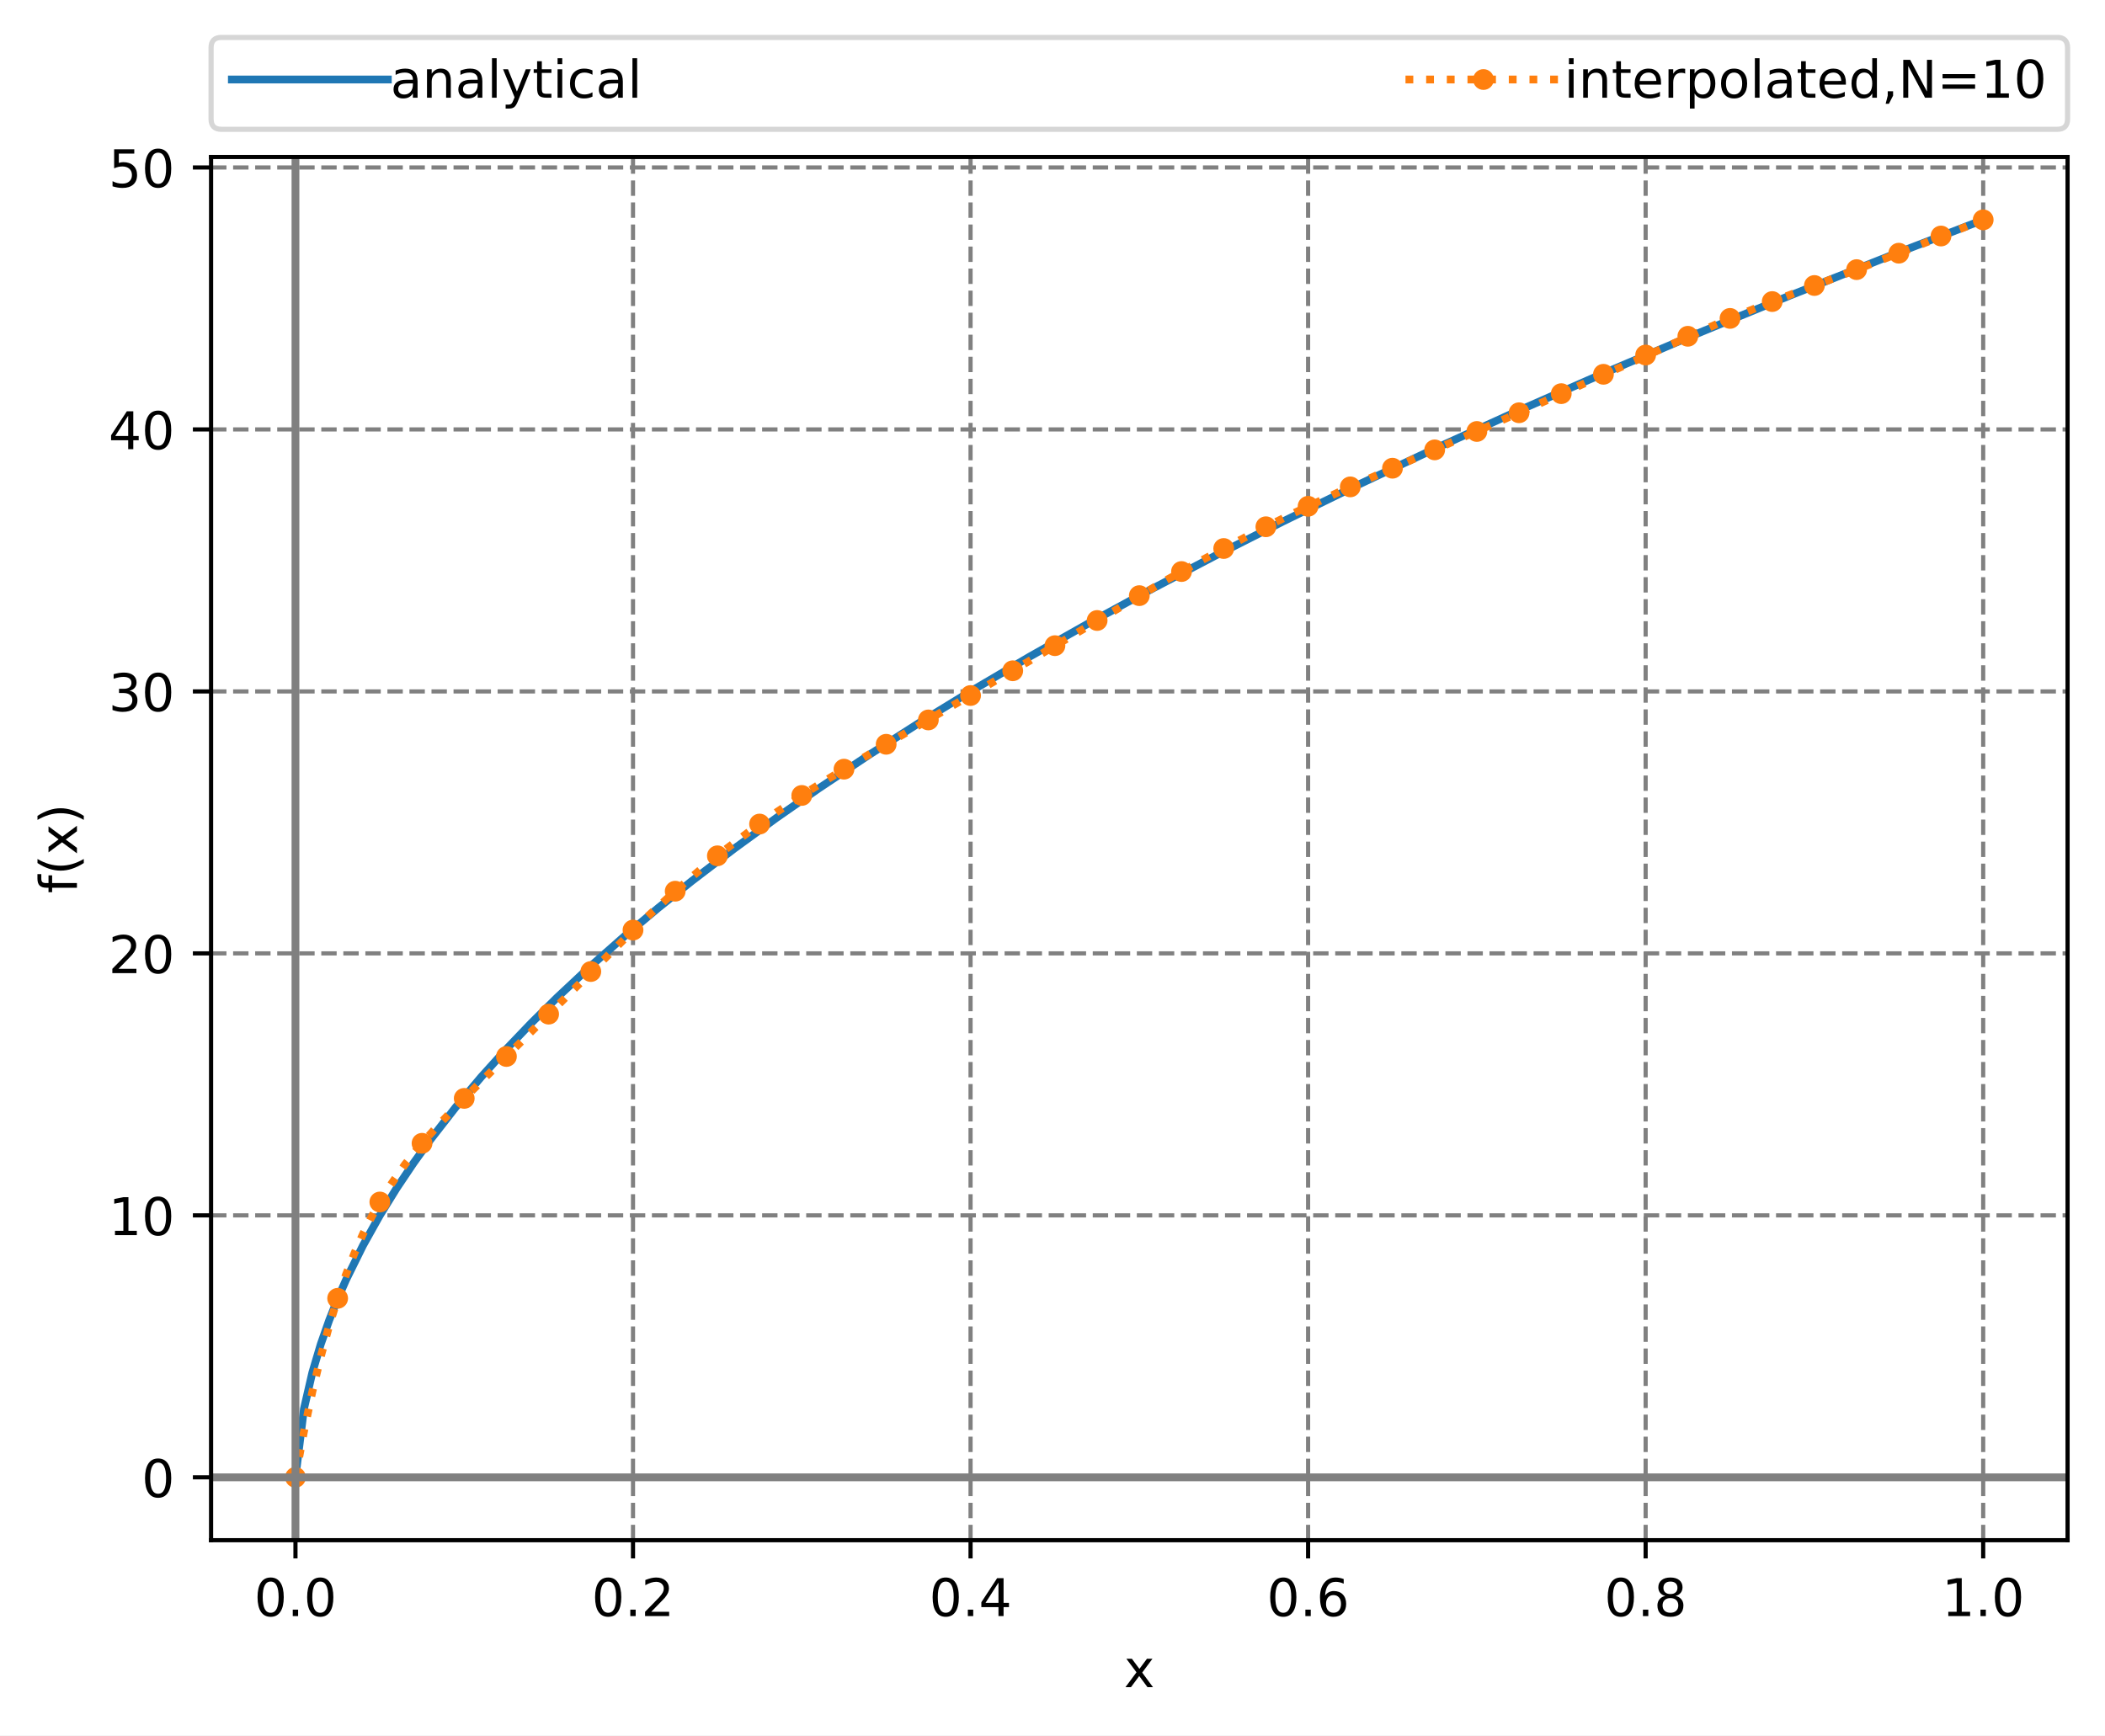
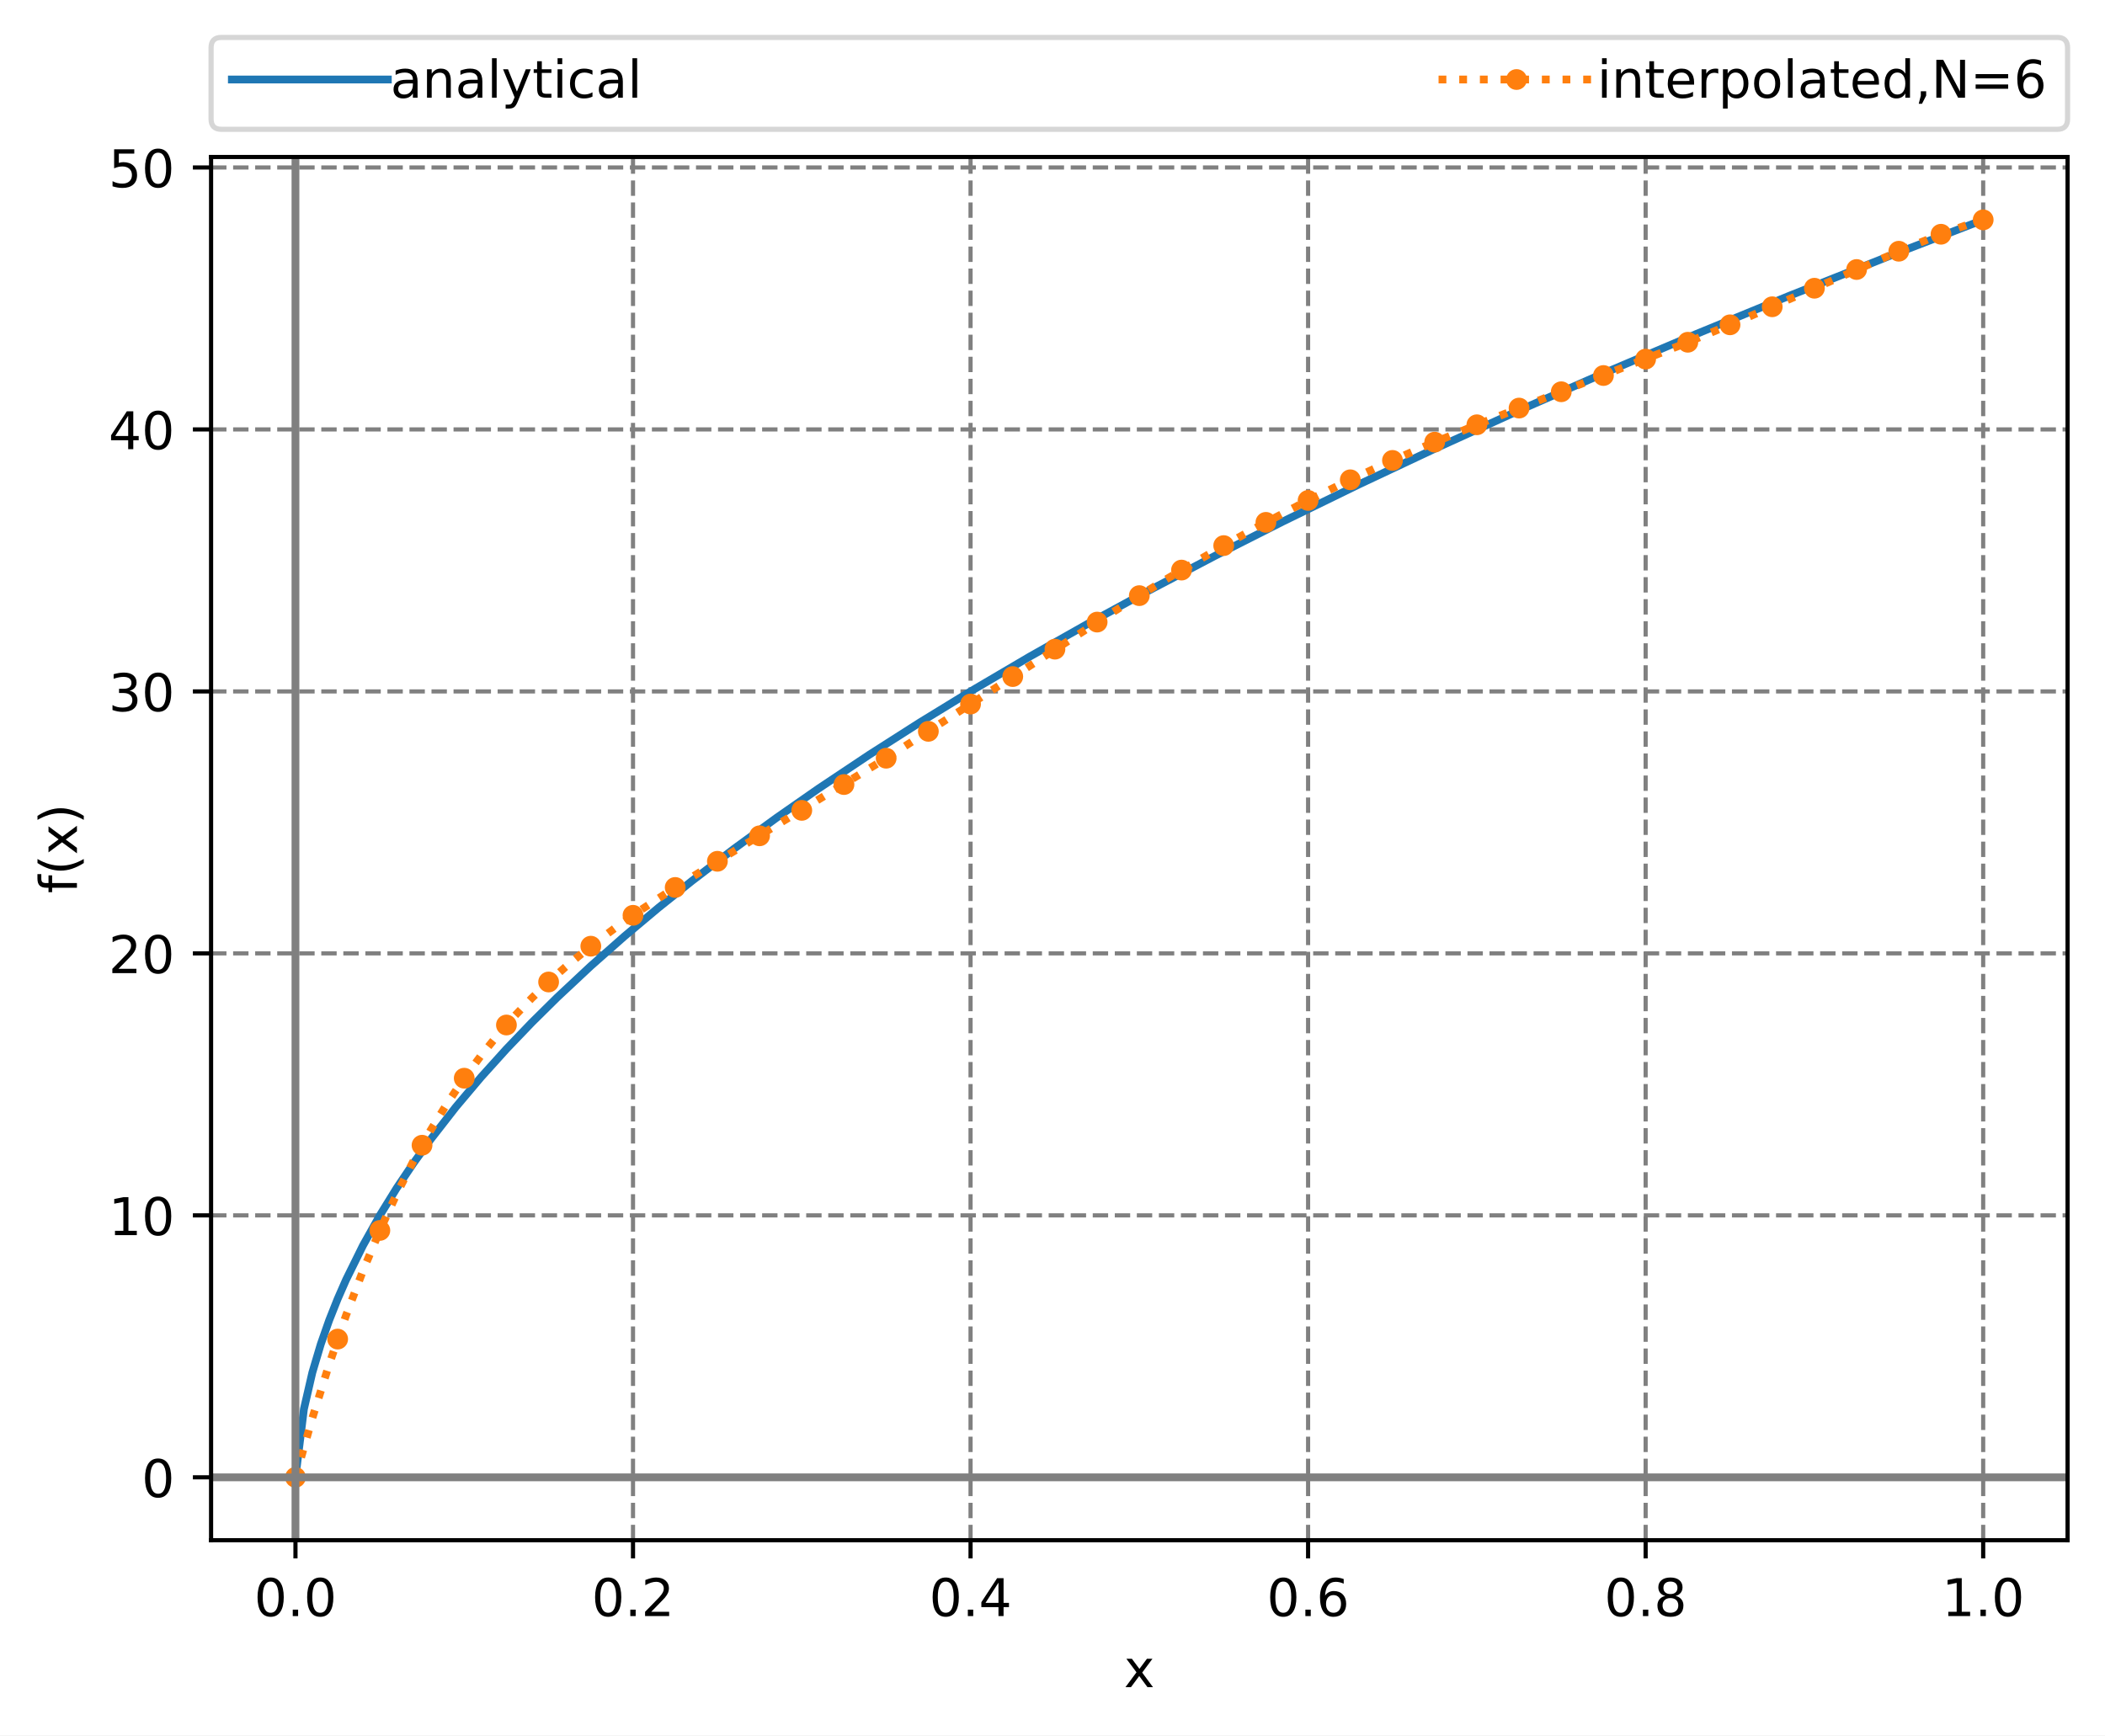
<svg xmlns="http://www.w3.org/2000/svg" xmlns:xlink="http://www.w3.org/1999/xlink" width="404.923pt" height="333.869pt" viewBox="0 0 404.923 333.869" version="1.1">
  <defs>
    <style type="text/css">*{stroke-linejoin: round; stroke-linecap: butt}</style>
  </defs>
  <g id="figure_1">
    <g id="patch_1">
      <path d="M 0 333.869  L 404.923 333.869  L 404.923 0  L 0 0  z " style="fill: #ffffff" />
    </g>
    <g id="axes_1">
      <g id="patch_2">
        <path d="M 40.603 296.312  L 397.723 296.312  L 397.723 30.2  L 40.603 30.2  z " style="fill: #ffffff" />
      </g>
      <g id="matplotlib.axis_1">
        <g id="xtick_1">
          <g id="line2d_1">
-             <path d="M 56.836 296.312  L 56.836 30.2  " clip-path="url(#pd3de1e6443)" style="fill: none; stroke-dasharray: 2.96,1.28; stroke-dashoffset: 0; stroke: #808080; stroke-width: 0.8" />
+             <path d="M 56.836 296.312  L 56.836 30.2  " clip-path="url(#pa95b1753bb)" style="fill: none; stroke-dasharray: 2.96,1.28; stroke-dashoffset: 0; stroke: #808080; stroke-width: 0.8" />
          </g>
          <g id="line2d_2">
            <defs>
-               <path id="m90a4771d97" d="M 0 0  L 0 3.5  " style="stroke: #000000; stroke-width: 0.8" />
-             </defs>
-             <g>
-               <use xlink:href="#m90a4771d97" x="56.836" y="296.312" style="stroke: #000000; stroke-width: 0.8" />
+               <path id="maae365d7da" d="M 0 0  L 0 3.5  " style="stroke: #000000; stroke-width: 0.8" />
+             </defs>
+             <g>
+               <use xlink:href="#maae365d7da" x="56.836" y="296.312" style="stroke: #000000; stroke-width: 0.8" />
            </g>
          </g>
          <g id="text_1">
            <g transform="translate(48.88429 310.9108) scale(0.1 -0.1)">
              <defs>
                <path id="DejaVuSans-30" d="M 2034 4250  Q 1547 4250 1301 3770  Q 1056 3291 1056 2328  Q 1056 1369 1301 889  Q 1547 409 2034 409  Q 2525 409 2770 889  Q 3016 1369 3016 2328  Q 3016 3291 2770 3770  Q 2525 4250 2034 4250  z M 2034 4750  Q 2819 4750 3233 4129  Q 3647 3509 3647 2328  Q 3647 1150 3233 529  Q 2819 -91 2034 -91  Q 1250 -91 836 529  Q 422 1150 422 2328  Q 422 3509 836 4129  Q 1250 4750 2034 4750  z " transform="scale(0.015625)" />
                <path id="DejaVuSans-2e" d="M 684 794  L 1344 794  L 1344 0  L 684 0  L 684 794  z " transform="scale(0.015625)" />
              </defs>
              <use xlink:href="#DejaVuSans-30" />
              <use xlink:href="#DejaVuSans-2e" x="63.623" />
              <use xlink:href="#DejaVuSans-30" x="95.41" />
            </g>
          </g>
        </g>
        <g id="xtick_2">
          <g id="line2d_3">
-             <path d="M 121.767 296.312  L 121.767 30.2  " clip-path="url(#pd3de1e6443)" style="fill: none; stroke-dasharray: 2.96,1.28; stroke-dashoffset: 0; stroke: #808080; stroke-width: 0.8" />
+             <path d="M 121.767 296.312  L 121.767 30.2  " clip-path="url(#pa95b1753bb)" style="fill: none; stroke-dasharray: 2.96,1.28; stroke-dashoffset: 0; stroke: #808080; stroke-width: 0.8" />
          </g>
          <g id="line2d_4">
            <g>
-               <use xlink:href="#m90a4771d97" x="121.767" y="296.312" style="stroke: #000000; stroke-width: 0.8" />
+               <use xlink:href="#maae365d7da" x="121.767" y="296.312" style="stroke: #000000; stroke-width: 0.8" />
            </g>
          </g>
          <g id="text_2">
            <g transform="translate(113.8152 310.9108) scale(0.1 -0.1)">
              <defs>
                <path id="DejaVuSans-32" d="M 1228 531  L 3431 531  L 3431 0  L 469 0  L 469 531  Q 828 903 1448 1529  Q 2069 2156 2228 2338  Q 2531 2678 2651 2914  Q 2772 3150 2772 3378  Q 2772 3750 2511 3984  Q 2250 4219 1831 4219  Q 1534 4219 1204 4116  Q 875 4013 500 3803  L 500 4441  Q 881 4594 1212 4672  Q 1544 4750 1819 4750  Q 2544 4750 2975 4387  Q 3406 4025 3406 3419  Q 3406 3131 3298 2873  Q 3191 2616 2906 2266  Q 2828 2175 2409 1742  Q 1991 1309 1228 531  z " transform="scale(0.015625)" />
              </defs>
              <use xlink:href="#DejaVuSans-30" />
              <use xlink:href="#DejaVuSans-2e" x="63.623" />
              <use xlink:href="#DejaVuSans-32" x="95.41" />
            </g>
          </g>
        </g>
        <g id="xtick_3">
          <g id="line2d_5">
-             <path d="M 186.698 296.312  L 186.698 30.2  " clip-path="url(#pd3de1e6443)" style="fill: none; stroke-dasharray: 2.96,1.28; stroke-dashoffset: 0; stroke: #808080; stroke-width: 0.8" />
+             <path d="M 186.698 296.312  L 186.698 30.2  " clip-path="url(#pa95b1753bb)" style="fill: none; stroke-dasharray: 2.96,1.28; stroke-dashoffset: 0; stroke: #808080; stroke-width: 0.8" />
          </g>
          <g id="line2d_6">
            <g>
-               <use xlink:href="#m90a4771d97" x="186.698" y="296.312" style="stroke: #000000; stroke-width: 0.8" />
+               <use xlink:href="#maae365d7da" x="186.698" y="296.312" style="stroke: #000000; stroke-width: 0.8" />
            </g>
          </g>
          <g id="text_3">
            <g transform="translate(178.7461 310.9108) scale(0.1 -0.1)">
              <defs>
                <path id="DejaVuSans-34" d="M 2419 4116  L 825 1625  L 2419 1625  L 2419 4116  z M 2253 4666  L 3047 4666  L 3047 1625  L 3713 1625  L 3713 1100  L 3047 1100  L 3047 0  L 2419 0  L 2419 1100  L 313 1100  L 313 1709  L 2253 4666  z " transform="scale(0.015625)" />
              </defs>
              <use xlink:href="#DejaVuSans-30" />
              <use xlink:href="#DejaVuSans-2e" x="63.623" />
              <use xlink:href="#DejaVuSans-34" x="95.41" />
            </g>
          </g>
        </g>
        <g id="xtick_4">
          <g id="line2d_7">
-             <path d="M 251.629 296.312  L 251.629 30.2  " clip-path="url(#pd3de1e6443)" style="fill: none; stroke-dasharray: 2.96,1.28; stroke-dashoffset: 0; stroke: #808080; stroke-width: 0.8" />
+             <path d="M 251.629 296.312  L 251.629 30.2  " clip-path="url(#pa95b1753bb)" style="fill: none; stroke-dasharray: 2.96,1.28; stroke-dashoffset: 0; stroke: #808080; stroke-width: 0.8" />
          </g>
          <g id="line2d_8">
            <g>
-               <use xlink:href="#m90a4771d97" x="251.629" y="296.312" style="stroke: #000000; stroke-width: 0.8" />
+               <use xlink:href="#maae365d7da" x="251.629" y="296.312" style="stroke: #000000; stroke-width: 0.8" />
            </g>
          </g>
          <g id="text_4">
            <g transform="translate(243.677 310.9108) scale(0.1 -0.1)">
              <defs>
                <path id="DejaVuSans-36" d="M 2113 2584  Q 1688 2584 1439 2293  Q 1191 2003 1191 1497  Q 1191 994 1439 701  Q 1688 409 2113 409  Q 2538 409 2786 701  Q 3034 994 3034 1497  Q 3034 2003 2786 2293  Q 2538 2584 2113 2584  z M 3366 4563  L 3366 3988  Q 3128 4100 2886 4159  Q 2644 4219 2406 4219  Q 1781 4219 1451 3797  Q 1122 3375 1075 2522  Q 1259 2794 1537 2939  Q 1816 3084 2150 3084  Q 2853 3084 3261 2657  Q 3669 2231 3669 1497  Q 3669 778 3244 343  Q 2819 -91 2113 -91  Q 1303 -91 875 529  Q 447 1150 447 2328  Q 447 3434 972 4092  Q 1497 4750 2381 4750  Q 2619 4750 2861 4703  Q 3103 4656 3366 4563  z " transform="scale(0.015625)" />
              </defs>
              <use xlink:href="#DejaVuSans-30" />
              <use xlink:href="#DejaVuSans-2e" x="63.623" />
              <use xlink:href="#DejaVuSans-36" x="95.41" />
            </g>
          </g>
        </g>
        <g id="xtick_5">
          <g id="line2d_9">
-             <path d="M 316.559 296.312  L 316.559 30.2  " clip-path="url(#pd3de1e6443)" style="fill: none; stroke-dasharray: 2.96,1.28; stroke-dashoffset: 0; stroke: #808080; stroke-width: 0.8" />
+             <path d="M 316.559 296.312  L 316.559 30.2  " clip-path="url(#pa95b1753bb)" style="fill: none; stroke-dasharray: 2.96,1.28; stroke-dashoffset: 0; stroke: #808080; stroke-width: 0.8" />
          </g>
          <g id="line2d_10">
            <g>
-               <use xlink:href="#m90a4771d97" x="316.559" y="296.312" style="stroke: #000000; stroke-width: 0.8" />
+               <use xlink:href="#maae365d7da" x="316.559" y="296.312" style="stroke: #000000; stroke-width: 0.8" />
            </g>
          </g>
          <g id="text_5">
            <g transform="translate(308.6079 310.9108) scale(0.1 -0.1)">
              <defs>
                <path id="DejaVuSans-38" d="M 2034 2216  Q 1584 2216 1326 1975  Q 1069 1734 1069 1313  Q 1069 891 1326 650  Q 1584 409 2034 409  Q 2484 409 2743 651  Q 3003 894 3003 1313  Q 3003 1734 2745 1975  Q 2488 2216 2034 2216  z M 1403 2484  Q 997 2584 770 2862  Q 544 3141 544 3541  Q 544 4100 942 4425  Q 1341 4750 2034 4750  Q 2731 4750 3128 4425  Q 3525 4100 3525 3541  Q 3525 3141 3298 2862  Q 3072 2584 2669 2484  Q 3125 2378 3379 2068  Q 3634 1759 3634 1313  Q 3634 634 3220 271  Q 2806 -91 2034 -91  Q 1263 -91 848 271  Q 434 634 434 1313  Q 434 1759 690 2068  Q 947 2378 1403 2484  z M 1172 3481  Q 1172 3119 1398 2916  Q 1625 2713 2034 2713  Q 2441 2713 2670 2916  Q 2900 3119 2900 3481  Q 2900 3844 2670 4047  Q 2441 4250 2034 4250  Q 1625 4250 1398 4047  Q 1172 3844 1172 3481  z " transform="scale(0.015625)" />
              </defs>
              <use xlink:href="#DejaVuSans-30" />
              <use xlink:href="#DejaVuSans-2e" x="63.623" />
              <use xlink:href="#DejaVuSans-38" x="95.41" />
            </g>
          </g>
        </g>
        <g id="xtick_6">
          <g id="line2d_11">
-             <path d="M 381.49 296.312  L 381.49 30.2  " clip-path="url(#pd3de1e6443)" style="fill: none; stroke-dasharray: 2.96,1.28; stroke-dashoffset: 0; stroke: #808080; stroke-width: 0.8" />
+             <path d="M 381.49 296.312  L 381.49 30.2  " clip-path="url(#pa95b1753bb)" style="fill: none; stroke-dasharray: 2.96,1.28; stroke-dashoffset: 0; stroke: #808080; stroke-width: 0.8" />
          </g>
          <g id="line2d_12">
            <g>
-               <use xlink:href="#m90a4771d97" x="381.49" y="296.312" style="stroke: #000000; stroke-width: 0.8" />
+               <use xlink:href="#maae365d7da" x="381.49" y="296.312" style="stroke: #000000; stroke-width: 0.8" />
            </g>
          </g>
          <g id="text_6">
            <g transform="translate(373.5388 310.9108) scale(0.1 -0.1)">
              <defs>
                <path id="DejaVuSans-31" d="M 794 531  L 1825 531  L 1825 4091  L 703 3866  L 703 4441  L 1819 4666  L 2450 4666  L 2450 531  L 3481 531  L 3481 0  L 794 0  L 794 531  z " transform="scale(0.015625)" />
              </defs>
              <use xlink:href="#DejaVuSans-31" />
              <use xlink:href="#DejaVuSans-2e" x="63.623" />
              <use xlink:href="#DejaVuSans-30" x="95.41" />
            </g>
          </g>
        </g>
        <g id="text_7">
          <g transform="translate(216.2038 324.5889) scale(0.1 -0.1)">
            <defs>
              <path id="DejaVuSans-78" d="M 3513 3500  L 2247 1797  L 3578 0  L 2900 0  L 1881 1375  L 863 0  L 184 0  L 1544 1831  L 300 3500  L 978 3500  L 1906 2253  L 2834 3500  L 3513 3500  z " transform="scale(0.015625)" />
            </defs>
            <use xlink:href="#DejaVuSans-78" />
          </g>
        </g>
      </g>
      <g id="matplotlib.axis_2">
        <g id="ytick_1">
          <g id="line2d_13">
-             <path d="M 40.603 284.216  L 397.723 284.216  " clip-path="url(#pd3de1e6443)" style="fill: none; stroke-dasharray: 2.96,1.28; stroke-dashoffset: 0; stroke: #808080; stroke-width: 0.8" />
+             <path d="M 40.603 284.216  L 397.723 284.216  " clip-path="url(#pa95b1753bb)" style="fill: none; stroke-dasharray: 2.96,1.28; stroke-dashoffset: 0; stroke: #808080; stroke-width: 0.8" />
          </g>
          <g id="line2d_14">
            <defs>
-               <path id="m9c6ddeafff" d="M 0 0  L -3.5 0  " style="stroke: #000000; stroke-width: 0.8" />
-             </defs>
-             <g>
-               <use xlink:href="#m9c6ddeafff" x="40.603" y="284.216" style="stroke: #000000; stroke-width: 0.8" />
+               <path id="m4176576cea" d="M 0 0  L -3.5 0  " style="stroke: #000000; stroke-width: 0.8" />
+             </defs>
+             <g>
+               <use xlink:href="#m4176576cea" x="40.603" y="284.216" style="stroke: #000000; stroke-width: 0.8" />
            </g>
          </g>
          <g id="text_8">
            <g transform="translate(27.24063 288.0156) scale(0.1 -0.1)">
              <use xlink:href="#DejaVuSans-30" />
            </g>
          </g>
        </g>
        <g id="ytick_2">
          <g id="line2d_15">
-             <path d="M 40.603 233.816  L 397.723 233.816  " clip-path="url(#pd3de1e6443)" style="fill: none; stroke-dasharray: 2.96,1.28; stroke-dashoffset: 0; stroke: #808080; stroke-width: 0.8" />
+             <path d="M 40.603 233.816  L 397.723 233.816  " clip-path="url(#pa95b1753bb)" style="fill: none; stroke-dasharray: 2.96,1.28; stroke-dashoffset: 0; stroke: #808080; stroke-width: 0.8" />
          </g>
          <g id="line2d_16">
            <g>
-               <use xlink:href="#m9c6ddeafff" x="40.603" y="233.816" style="stroke: #000000; stroke-width: 0.8" />
+               <use xlink:href="#m4176576cea" x="40.603" y="233.816" style="stroke: #000000; stroke-width: 0.8" />
            </g>
          </g>
          <g id="text_9">
            <g transform="translate(20.87813 237.6156) scale(0.1 -0.1)">
              <use xlink:href="#DejaVuSans-31" />
              <use xlink:href="#DejaVuSans-30" x="63.623" />
            </g>
          </g>
        </g>
        <g id="ytick_3">
          <g id="line2d_17">
-             <path d="M 40.603 183.416  L 397.723 183.416  " clip-path="url(#pd3de1e6443)" style="fill: none; stroke-dasharray: 2.96,1.28; stroke-dashoffset: 0; stroke: #808080; stroke-width: 0.8" />
+             <path d="M 40.603 183.416  L 397.723 183.416  " clip-path="url(#pa95b1753bb)" style="fill: none; stroke-dasharray: 2.96,1.28; stroke-dashoffset: 0; stroke: #808080; stroke-width: 0.8" />
          </g>
          <g id="line2d_18">
            <g>
-               <use xlink:href="#m9c6ddeafff" x="40.603" y="183.416" style="stroke: #000000; stroke-width: 0.8" />
+               <use xlink:href="#m4176576cea" x="40.603" y="183.416" style="stroke: #000000; stroke-width: 0.8" />
            </g>
          </g>
          <g id="text_10">
            <g transform="translate(20.87813 187.2156) scale(0.1 -0.1)">
              <use xlink:href="#DejaVuSans-32" />
              <use xlink:href="#DejaVuSans-30" x="63.623" />
            </g>
          </g>
        </g>
        <g id="ytick_4">
          <g id="line2d_19">
-             <path d="M 40.603 133.016  L 397.723 133.016  " clip-path="url(#pd3de1e6443)" style="fill: none; stroke-dasharray: 2.96,1.28; stroke-dashoffset: 0; stroke: #808080; stroke-width: 0.8" />
+             <path d="M 40.603 133.016  L 397.723 133.016  " clip-path="url(#pa95b1753bb)" style="fill: none; stroke-dasharray: 2.96,1.28; stroke-dashoffset: 0; stroke: #808080; stroke-width: 0.8" />
          </g>
          <g id="line2d_20">
            <g>
-               <use xlink:href="#m9c6ddeafff" x="40.603" y="133.016" style="stroke: #000000; stroke-width: 0.8" />
+               <use xlink:href="#m4176576cea" x="40.603" y="133.016" style="stroke: #000000; stroke-width: 0.8" />
            </g>
          </g>
          <g id="text_11">
            <g transform="translate(20.87813 136.8156) scale(0.1 -0.1)">
              <defs>
                <path id="DejaVuSans-33" d="M 2597 2516  Q 3050 2419 3304 2112  Q 3559 1806 3559 1356  Q 3559 666 3084 287  Q 2609 -91 1734 -91  Q 1441 -91 1130 -33  Q 819 25 488 141  L 488 750  Q 750 597 1062 519  Q 1375 441 1716 441  Q 2309 441 2620 675  Q 2931 909 2931 1356  Q 2931 1769 2642 2001  Q 2353 2234 1838 2234  L 1294 2234  L 1294 2753  L 1863 2753  Q 2328 2753 2575 2939  Q 2822 3125 2822 3475  Q 2822 3834 2567 4026  Q 2313 4219 1838 4219  Q 1578 4219 1281 4162  Q 984 4106 628 3988  L 628 4550  Q 988 4650 1302 4700  Q 1616 4750 1894 4750  Q 2613 4750 3031 4423  Q 3450 4097 3450 3541  Q 3450 3153 3228 2886  Q 3006 2619 2597 2516  z " transform="scale(0.015625)" />
              </defs>
              <use xlink:href="#DejaVuSans-33" />
              <use xlink:href="#DejaVuSans-30" x="63.623" />
            </g>
          </g>
        </g>
        <g id="ytick_5">
          <g id="line2d_21">
-             <path d="M 40.603 82.616  L 397.723 82.616  " clip-path="url(#pd3de1e6443)" style="fill: none; stroke-dasharray: 2.96,1.28; stroke-dashoffset: 0; stroke: #808080; stroke-width: 0.8" />
+             <path d="M 40.603 82.616  L 397.723 82.616  " clip-path="url(#pa95b1753bb)" style="fill: none; stroke-dasharray: 2.96,1.28; stroke-dashoffset: 0; stroke: #808080; stroke-width: 0.8" />
          </g>
          <g id="line2d_22">
            <g>
-               <use xlink:href="#m9c6ddeafff" x="40.603" y="82.616" style="stroke: #000000; stroke-width: 0.8" />
+               <use xlink:href="#m4176576cea" x="40.603" y="82.616" style="stroke: #000000; stroke-width: 0.8" />
            </g>
          </g>
          <g id="text_12">
            <g transform="translate(20.87813 86.41558) scale(0.1 -0.1)">
              <use xlink:href="#DejaVuSans-34" />
              <use xlink:href="#DejaVuSans-30" x="63.623" />
            </g>
          </g>
        </g>
        <g id="ytick_6">
          <g id="line2d_23">
-             <path d="M 40.603 32.216  L 397.723 32.216  " clip-path="url(#pd3de1e6443)" style="fill: none; stroke-dasharray: 2.96,1.28; stroke-dashoffset: 0; stroke: #808080; stroke-width: 0.8" />
+             <path d="M 40.603 32.216  L 397.723 32.216  " clip-path="url(#pa95b1753bb)" style="fill: none; stroke-dasharray: 2.96,1.28; stroke-dashoffset: 0; stroke: #808080; stroke-width: 0.8" />
          </g>
          <g id="line2d_24">
            <g>
-               <use xlink:href="#m9c6ddeafff" x="40.603" y="32.216" style="stroke: #000000; stroke-width: 0.8" />
+               <use xlink:href="#m4176576cea" x="40.603" y="32.216" style="stroke: #000000; stroke-width: 0.8" />
            </g>
          </g>
          <g id="text_13">
            <g transform="translate(20.87813 36.01558) scale(0.1 -0.1)">
              <defs>
                <path id="DejaVuSans-35" d="M 691 4666  L 3169 4666  L 3169 4134  L 1269 4134  L 1269 2991  Q 1406 3038 1543 3061  Q 1681 3084 1819 3084  Q 2600 3084 3056 2656  Q 3513 2228 3513 1497  Q 3513 744 3044 326  Q 2575 -91 1722 -91  Q 1428 -91 1123 -41  Q 819 9 494 109  L 494 744  Q 775 591 1075 516  Q 1375 441 1709 441  Q 2250 441 2565 725  Q 2881 1009 2881 1497  Q 2881 1984 2565 2268  Q 2250 2553 1709 2553  Q 1456 2553 1204 2497  Q 953 2441 691 2322  L 691 4666  z " transform="scale(0.015625)" />
              </defs>
              <use xlink:href="#DejaVuSans-35" />
              <use xlink:href="#DejaVuSans-30" x="63.623" />
            </g>
          </g>
        </g>
        <g id="text_14">
          <g transform="translate(14.79844 171.8775) rotate(-90) scale(0.1 -0.1)">
            <defs>
              <path id="DejaVuSans-66" d="M 2375 4863  L 2375 4384  L 1825 4384  Q 1516 4384 1395 4259  Q 1275 4134 1275 3809  L 1275 3500  L 2222 3500  L 2222 3053  L 1275 3053  L 1275 0  L 697 0  L 697 3053  L 147 3053  L 147 3500  L 697 3500  L 697 3744  Q 697 4328 969 4595  Q 1241 4863 1831 4863  L 2375 4863  z " transform="scale(0.015625)" />
              <path id="DejaVuSans-28" d="M 1984 4856  Q 1566 4138 1362 3434  Q 1159 2731 1159 2009  Q 1159 1288 1364 580  Q 1569 -128 1984 -844  L 1484 -844  Q 1016 -109 783 600  Q 550 1309 550 2009  Q 550 2706 781 3412  Q 1013 4119 1484 4856  L 1984 4856  z " transform="scale(0.015625)" />
              <path id="DejaVuSans-29" d="M 513 4856  L 1013 4856  Q 1481 4119 1714 3412  Q 1947 2706 1947 2009  Q 1947 1309 1714 600  Q 1481 -109 1013 -844  L 513 -844  Q 928 -128 1133 580  Q 1338 1288 1338 2009  Q 1338 2731 1133 3434  Q 928 4138 513 4856  z " transform="scale(0.015625)" />
            </defs>
            <use xlink:href="#DejaVuSans-66" />
            <use xlink:href="#DejaVuSans-28" x="35.205" />
            <use xlink:href="#DejaVuSans-78" x="74.219" />
            <use xlink:href="#DejaVuSans-29" x="133.398" />
          </g>
        </g>
      </g>
      <g id="line2d_25">
-         <path d="M 56.836 284.216  L 58.459 271.084  L 60.082 264.056  L 61.706 258.599  L 63.329 253.976  L 64.952 249.893  L 66.575 246.195  L 69.822 239.618  L 73.069 233.816  L 76.315 228.567  L 79.562 223.736  L 82.808 219.238  L 87.678 212.987  L 92.548 207.211  L 97.418 201.816  L 102.287 196.734  L 107.157 191.918  L 113.65 185.844  L 120.143 180.108  L 126.637 174.659  L 133.13 169.457  L 141.246 163.256  L 149.362 157.347  L 157.479 151.691  L 167.218 145.197  L 176.958 138.983  L 186.698 133.016  L 198.061 126.331  L 209.423 119.909  L 220.786 113.722  L 233.773 106.909  L 246.759 100.34  L 261.368 93.214  L 275.978 86.338  L 292.21 78.961  L 308.443 71.834  L 326.299 64.256  L 344.155 56.924  L 363.634 49.181  L 381.49 42.296  L 381.49 42.296  " clip-path="url(#pd3de1e6443)" style="fill: none; stroke: #1f77b4; stroke-width: 1.5; stroke-linecap: square" />
+         <path d="M 56.836 284.216  L 58.459 271.084  L 60.082 264.056  L 61.706 258.599  L 63.329 253.976  L 64.952 249.893  L 66.575 246.195  L 69.822 239.618  L 73.069 233.816  L 76.315 228.567  L 79.562 223.736  L 82.808 219.238  L 87.678 212.987  L 92.548 207.211  L 97.418 201.816  L 102.287 196.734  L 107.157 191.918  L 113.65 185.844  L 120.143 180.108  L 126.637 174.659  L 133.13 169.457  L 141.246 163.256  L 149.362 157.347  L 157.479 151.691  L 167.218 145.197  L 176.958 138.983  L 186.698 133.016  L 198.061 126.331  L 209.423 119.909  L 220.786 113.722  L 233.773 106.909  L 246.759 100.34  L 261.368 93.214  L 275.978 86.338  L 292.21 78.961  L 308.443 71.834  L 326.299 64.256  L 344.155 56.924  L 363.634 49.181  L 381.49 42.296  L 381.49 42.296  " clip-path="url(#pa95b1753bb)" style="fill: none; stroke: #1f77b4; stroke-width: 1.5; stroke-linecap: square" />
      </g>
      <g id="line2d_26">
-         <path d="M 56.836 284.216  L 58.459 275.451  L 60.082 267.748  L 61.706 260.978  L 63.329 255.024  L 64.952 249.781  L 66.575 245.154  L 68.199 241.059  L 69.822 237.42  L 71.445 234.17  L 73.069 231.249  L 74.692 228.605  L 77.938 223.967  L 81.185 219.953  L 84.431 216.337  L 89.301 211.312  L 123.39 177.388  L 129.883 171.455  L 134.753 167.285  L 139.623 163.371  L 144.493 159.705  L 149.362 156.269  L 155.855 151.99  L 162.349 147.976  L 172.088 142.247  L 198.061 127.119  L 224.033 111.788  L 232.149 107.268  L 240.266 102.984  L 248.382 98.95  L 258.122 94.402  L 269.485 89.37  L 293.834 78.678  L 331.169 61.929  L 340.909 58.016  L 355.518 52.488  L 365.258 48.711  L 381.49 42.296  L 381.49 42.296  " clip-path="url(#pd3de1e6443)" style="fill: none; stroke-dasharray: 1.5,2.475; stroke-dashoffset: 0; stroke: #ff7f0e; stroke-width: 1.5" />
+         <path d="M 56.836 284.216  L 60.082 272.811  L 63.329 262.443  L 66.575 253.026  L 69.822 244.477  L 73.069 236.719  L 76.315 229.681  L 79.562 223.294  L 82.808 217.495  L 86.055 212.226  L 89.301 207.431  L 92.548 203.06  L 95.794 199.066  L 99.041 195.403  L 102.287 192.034  L 105.534 188.919  L 108.781 186.027  L 113.65 182.035  L 118.52 178.381  L 123.39 174.982  L 129.883 170.734  L 137.999 165.699  L 170.465 145.868  L 185.074 136.503  L 214.293 117.628  L 224.033 111.619  L 233.773 105.89  L 241.889 101.369  L 250.005 97.097  L 258.122 93.079  L 266.238 89.305  L 274.354 85.75  L 284.094 81.722  L 297.08 76.619  L 323.053 66.499  L 334.415 61.805  L 347.402 56.17  L 366.881 47.652  L 373.374 45.065  L 378.244 43.325  L 381.49 42.296  L 381.49 42.296  " clip-path="url(#pa95b1753bb)" style="fill: none; stroke-dasharray: 1.5,2.475; stroke-dashoffset: 0; stroke: #ff7f0e; stroke-width: 1.5" />
        <defs>
-           <path id="mf19299ed58" d="M 0 1.5  C 0.398 1.5 0.779 1.342 1.061 1.061  C 1.342 0.779 1.5 0.398 1.5 0  C 1.5 -0.398 1.342 -0.779 1.061 -1.061  C 0.779 -1.342 0.398 -1.5 0 -1.5  C -0.398 -1.5 -0.779 -1.342 -1.061 -1.061  C -1.342 -0.779 -1.5 -0.398 -1.5 0  C -1.5 0.398 -1.342 0.779 -1.061 1.061  C -0.779 1.342 -0.398 1.5 0 1.5  z " style="stroke: #ff7f0e" />
+           <path id="mbbbe577279" d="M 0 1.5  C 0.398 1.5 0.779 1.342 1.061 1.061  C 1.342 0.779 1.5 0.398 1.5 0  C 1.5 -0.398 1.342 -0.779 1.061 -1.061  C 0.779 -1.342 0.398 -1.5 0 -1.5  C -0.398 -1.5 -0.779 -1.342 -1.061 -1.061  C -1.342 -0.779 -1.5 -0.398 -1.5 0  C -1.5 0.398 -1.342 0.779 -1.061 1.061  C -0.779 1.342 -0.398 1.5 0 1.5  z " style="stroke: #ff7f0e" />
        </defs>
-         <g clip-path="url(#pd3de1e6443)">
-           <use xlink:href="#mf19299ed58" x="56.836" y="284.216" style="fill: #ff7f0e; stroke: #ff7f0e" />
-           <use xlink:href="#mf19299ed58" x="64.952" y="249.781" style="fill: #ff7f0e; stroke: #ff7f0e" />
-           <use xlink:href="#mf19299ed58" x="73.069" y="231.249" style="fill: #ff7f0e; stroke: #ff7f0e" />
-           <use xlink:href="#mf19299ed58" x="81.185" y="219.953" style="fill: #ff7f0e; stroke: #ff7f0e" />
-           <use xlink:href="#mf19299ed58" x="89.301" y="211.312" style="fill: #ff7f0e; stroke: #ff7f0e" />
-           <use xlink:href="#mf19299ed58" x="97.418" y="203.251" style="fill: #ff7f0e; stroke: #ff7f0e" />
-           <use xlink:href="#mf19299ed58" x="105.534" y="195.106" style="fill: #ff7f0e; stroke: #ff7f0e" />
-           <use xlink:href="#mf19299ed58" x="113.65" y="186.907" style="fill: #ff7f0e; stroke: #ff7f0e" />
-           <use xlink:href="#mf19299ed58" x="121.767" y="178.93" style="fill: #ff7f0e; stroke: #ff7f0e" />
-           <use xlink:href="#mf19299ed58" x="129.883" y="171.455" style="fill: #ff7f0e; stroke: #ff7f0e" />
-           <use xlink:href="#mf19299ed58" x="137.999" y="164.647" style="fill: #ff7f0e; stroke: #ff7f0e" />
-           <use xlink:href="#mf19299ed58" x="146.116" y="158.535" style="fill: #ff7f0e; stroke: #ff7f0e" />
-           <use xlink:href="#mf19299ed58" x="154.232" y="153.032" style="fill: #ff7f0e; stroke: #ff7f0e" />
-           <use xlink:href="#mf19299ed58" x="162.349" y="147.976" style="fill: #ff7f0e; stroke: #ff7f0e" />
-           <use xlink:href="#mf19299ed58" x="170.465" y="143.188" style="fill: #ff7f0e; stroke: #ff7f0e" />
-           <use xlink:href="#mf19299ed58" x="178.581" y="138.504" style="fill: #ff7f0e; stroke: #ff7f0e" />
-           <use xlink:href="#mf19299ed58" x="186.698" y="133.808" style="fill: #ff7f0e; stroke: #ff7f0e" />
-           <use xlink:href="#mf19299ed58" x="194.814" y="129.045" style="fill: #ff7f0e; stroke: #ff7f0e" />
-           <use xlink:href="#mf19299ed58" x="202.93" y="124.217" style="fill: #ff7f0e; stroke: #ff7f0e" />
-           <use xlink:href="#mf19299ed58" x="211.047" y="119.374" style="fill: #ff7f0e; stroke: #ff7f0e" />
-           <use xlink:href="#mf19299ed58" x="219.163" y="114.593" style="fill: #ff7f0e; stroke: #ff7f0e" />
-           <use xlink:href="#mf19299ed58" x="227.279" y="109.954" style="fill: #ff7f0e; stroke: #ff7f0e" />
-           <use xlink:href="#mf19299ed58" x="235.396" y="105.525" style="fill: #ff7f0e; stroke: #ff7f0e" />
-           <use xlink:href="#mf19299ed58" x="243.512" y="101.341" style="fill: #ff7f0e; stroke: #ff7f0e" />
-           <use xlink:href="#mf19299ed58" x="251.629" y="97.402" style="fill: #ff7f0e; stroke: #ff7f0e" />
-           <use xlink:href="#mf19299ed58" x="259.745" y="93.669" style="fill: #ff7f0e; stroke: #ff7f0e" />
-           <use xlink:href="#mf19299ed58" x="267.861" y="90.078" style="fill: #ff7f0e; stroke: #ff7f0e" />
-           <use xlink:href="#mf19299ed58" x="275.978" y="86.549" style="fill: #ff7f0e; stroke: #ff7f0e" />
-           <use xlink:href="#mf19299ed58" x="284.094" y="83.009" style="fill: #ff7f0e; stroke: #ff7f0e" />
-           <use xlink:href="#mf19299ed58" x="292.21" y="79.408" style="fill: #ff7f0e; stroke: #ff7f0e" />
-           <use xlink:href="#mf19299ed58" x="300.327" y="75.731" style="fill: #ff7f0e; stroke: #ff7f0e" />
-           <use xlink:href="#mf19299ed58" x="308.443" y="72.008" style="fill: #ff7f0e; stroke: #ff7f0e" />
-           <use xlink:href="#mf19299ed58" x="316.559" y="68.302" style="fill: #ff7f0e; stroke: #ff7f0e" />
-           <use xlink:href="#mf19299ed58" x="324.676" y="64.695" style="fill: #ff7f0e; stroke: #ff7f0e" />
-           <use xlink:href="#mf19299ed58" x="332.792" y="61.257" style="fill: #ff7f0e; stroke: #ff7f0e" />
-           <use xlink:href="#mf19299ed58" x="340.909" y="58.016" style="fill: #ff7f0e; stroke: #ff7f0e" />
-           <use xlink:href="#mf19299ed58" x="349.025" y="54.927" style="fill: #ff7f0e; stroke: #ff7f0e" />
-           <use xlink:href="#mf19299ed58" x="357.141" y="51.873" style="fill: #ff7f0e; stroke: #ff7f0e" />
-           <use xlink:href="#mf19299ed58" x="365.258" y="48.711" style="fill: #ff7f0e; stroke: #ff7f0e" />
-           <use xlink:href="#mf19299ed58" x="373.374" y="45.406" style="fill: #ff7f0e; stroke: #ff7f0e" />
-           <use xlink:href="#mf19299ed58" x="381.49" y="42.296" style="fill: #ff7f0e; stroke: #ff7f0e" />
+         <g clip-path="url(#pa95b1753bb)">
+           <use xlink:href="#mbbbe577279" x="56.836" y="284.216" style="fill: #ff7f0e; stroke: #ff7f0e" />
+           <use xlink:href="#mbbbe577279" x="64.952" y="257.621" style="fill: #ff7f0e; stroke: #ff7f0e" />
+           <use xlink:href="#mbbbe577279" x="73.069" y="236.719" style="fill: #ff7f0e; stroke: #ff7f0e" />
+           <use xlink:href="#mbbbe577279" x="81.185" y="220.325" style="fill: #ff7f0e; stroke: #ff7f0e" />
+           <use xlink:href="#mbbbe577279" x="89.301" y="207.431" style="fill: #ff7f0e; stroke: #ff7f0e" />
+           <use xlink:href="#mbbbe577279" x="97.418" y="197.196" style="fill: #ff7f0e; stroke: #ff7f0e" />
+           <use xlink:href="#mbbbe577279" x="105.534" y="188.919" style="fill: #ff7f0e; stroke: #ff7f0e" />
+           <use xlink:href="#mbbbe577279" x="113.65" y="182.035" style="fill: #ff7f0e; stroke: #ff7f0e" />
+           <use xlink:href="#mbbbe577279" x="121.767" y="176.091" style="fill: #ff7f0e; stroke: #ff7f0e" />
+           <use xlink:href="#mbbbe577279" x="129.883" y="170.734" style="fill: #ff7f0e; stroke: #ff7f0e" />
+           <use xlink:href="#mbbbe577279" x="137.999" y="165.699" style="fill: #ff7f0e; stroke: #ff7f0e" />
+           <use xlink:href="#mbbbe577279" x="146.116" y="160.798" style="fill: #ff7f0e; stroke: #ff7f0e" />
+           <use xlink:href="#mbbbe577279" x="154.232" y="155.901" style="fill: #ff7f0e; stroke: #ff7f0e" />
+           <use xlink:href="#mbbbe577279" x="162.349" y="150.936" style="fill: #ff7f0e; stroke: #ff7f0e" />
+           <use xlink:href="#mbbbe577279" x="170.465" y="145.868" style="fill: #ff7f0e; stroke: #ff7f0e" />
+           <use xlink:href="#mbbbe577279" x="178.581" y="140.698" style="fill: #ff7f0e; stroke: #ff7f0e" />
+           <use xlink:href="#mbbbe577279" x="186.698" y="135.449" style="fill: #ff7f0e; stroke: #ff7f0e" />
+           <use xlink:href="#mbbbe577279" x="194.814" y="130.162" style="fill: #ff7f0e; stroke: #ff7f0e" />
+           <use xlink:href="#mbbbe577279" x="202.93" y="124.887" style="fill: #ff7f0e; stroke: #ff7f0e" />
+           <use xlink:href="#mbbbe577279" x="211.047" y="119.68" style="fill: #ff7f0e; stroke: #ff7f0e" />
+           <use xlink:href="#mbbbe577279" x="219.163" y="114.593" style="fill: #ff7f0e; stroke: #ff7f0e" />
+           <use xlink:href="#mbbbe577279" x="227.279" y="109.675" style="fill: #ff7f0e; stroke: #ff7f0e" />
+           <use xlink:href="#mbbbe577279" x="235.396" y="104.966" style="fill: #ff7f0e; stroke: #ff7f0e" />
+           <use xlink:href="#mbbbe577279" x="243.512" y="100.494" style="fill: #ff7f0e; stroke: #ff7f0e" />
+           <use xlink:href="#mbbbe577279" x="251.629" y="96.273" style="fill: #ff7f0e; stroke: #ff7f0e" />
+           <use xlink:href="#mbbbe577279" x="259.745" y="92.305" style="fill: #ff7f0e; stroke: #ff7f0e" />
+           <use xlink:href="#mbbbe577279" x="267.861" y="88.577" style="fill: #ff7f0e; stroke: #ff7f0e" />
+           <use xlink:href="#mbbbe577279" x="275.978" y="85.062" style="fill: #ff7f0e; stroke: #ff7f0e" />
+           <use xlink:href="#mbbbe577279" x="284.094" y="81.722" style="fill: #ff7f0e; stroke: #ff7f0e" />
+           <use xlink:href="#mbbbe577279" x="292.21" y="78.508" style="fill: #ff7f0e; stroke: #ff7f0e" />
+           <use xlink:href="#mbbbe577279" x="300.327" y="75.368" style="fill: #ff7f0e; stroke: #ff7f0e" />
+           <use xlink:href="#mbbbe577279" x="308.443" y="72.244" style="fill: #ff7f0e; stroke: #ff7f0e" />
+           <use xlink:href="#mbbbe577279" x="316.559" y="69.084" style="fill: #ff7f0e; stroke: #ff7f0e" />
+           <use xlink:href="#mbbbe577279" x="324.676" y="65.843" style="fill: #ff7f0e; stroke: #ff7f0e" />
+           <use xlink:href="#mbbbe577279" x="332.792" y="62.49" style="fill: #ff7f0e; stroke: #ff7f0e" />
+           <use xlink:href="#mbbbe577279" x="340.909" y="59.018" style="fill: #ff7f0e; stroke: #ff7f0e" />
+           <use xlink:href="#mbbbe577279" x="349.025" y="55.451" style="fill: #ff7f0e; stroke: #ff7f0e" />
+           <use xlink:href="#mbbbe577279" x="357.141" y="51.851" style="fill: #ff7f0e; stroke: #ff7f0e" />
+           <use xlink:href="#mbbbe577279" x="365.258" y="48.332" style="fill: #ff7f0e; stroke: #ff7f0e" />
+           <use xlink:href="#mbbbe577279" x="373.374" y="45.065" style="fill: #ff7f0e; stroke: #ff7f0e" />
+           <use xlink:href="#mbbbe577279" x="381.49" y="42.296" style="fill: #ff7f0e; stroke: #ff7f0e" />
        </g>
      </g>
      <g id="line2d_27">
-         <path d="M 40.603 284.216  L 397.723 284.216  " clip-path="url(#pd3de1e6443)" style="fill: none; stroke: #808080; stroke-width: 1.5; stroke-linecap: square" />
+         <path d="M 40.603 284.216  L 397.723 284.216  " clip-path="url(#pa95b1753bb)" style="fill: none; stroke: #808080; stroke-width: 1.5; stroke-linecap: square" />
      </g>
      <g id="line2d_28">
-         <path d="M 56.836 296.312  L 56.836 30.2  " clip-path="url(#pd3de1e6443)" style="fill: none; stroke: #808080; stroke-width: 1.5; stroke-linecap: square" />
+         <path d="M 56.836 296.312  L 56.836 30.2  " clip-path="url(#pa95b1753bb)" style="fill: none; stroke: #808080; stroke-width: 1.5; stroke-linecap: square" />
      </g>
      <g id="patch_3">
        <path d="M 40.603 296.312  L 40.603 30.2  " style="fill: none; stroke: #000000; stroke-width: 0.8; stroke-linejoin: miter; stroke-linecap: square" />
      </g>
      <g id="patch_4">
        <path d="M 397.723 296.312  L 397.723 30.2  " style="fill: none; stroke: #000000; stroke-width: 0.8; stroke-linejoin: miter; stroke-linecap: square" />
      </g>
      <g id="patch_5">
        <path d="M 40.603 296.312  L 397.723 296.312  " style="fill: none; stroke: #000000; stroke-width: 0.8; stroke-linejoin: miter; stroke-linecap: square" />
      </g>
      <g id="patch_6">
        <path d="M 40.603 30.2  L 397.723 30.2  " style="fill: none; stroke: #000000; stroke-width: 0.8; stroke-linejoin: miter; stroke-linecap: square" />
      </g>
      <g id="legend_1">
        <g id="patch_7">
          <path d="M 42.603 24.878  L 395.723 24.878  Q 397.723 24.878 397.723 22.878  L 397.723 9.2  Q 397.723 7.2 395.723 7.2  L 42.603 7.2  Q 40.603 7.2 40.603 9.2  L 40.603 22.878  Q 40.603 24.878 42.603 24.878  z " style="fill: #ffffff; opacity: 0.8; stroke: #cccccc; stroke-linejoin: miter" />
        </g>
        <g id="line2d_29">
          <path d="M 44.603 15.298  L 59.603 15.298  L 74.603 15.298  " style="fill: none; stroke: #1f77b4; stroke-width: 1.5; stroke-linecap: square" />
        </g>
        <g id="text_15">
          <g transform="translate(75.10313 18.79844) scale(0.1 -0.1)">
            <defs>
              <path id="DejaVuSans-61" d="M 2194 1759  Q 1497 1759 1228 1600  Q 959 1441 959 1056  Q 959 750 1161 570  Q 1363 391 1709 391  Q 2188 391 2477 730  Q 2766 1069 2766 1631  L 2766 1759  L 2194 1759  z M 3341 1997  L 3341 0  L 2766 0  L 2766 531  Q 2569 213 2275 61  Q 1981 -91 1556 -91  Q 1019 -91 701 211  Q 384 513 384 1019  Q 384 1609 779 1909  Q 1175 2209 1959 2209  L 2766 2209  L 2766 2266  Q 2766 2663 2505 2880  Q 2244 3097 1772 3097  Q 1472 3097 1187 3025  Q 903 2953 641 2809  L 641 3341  Q 956 3463 1253 3523  Q 1550 3584 1831 3584  Q 2591 3584 2966 3190  Q 3341 2797 3341 1997  z " transform="scale(0.015625)" />
              <path id="DejaVuSans-6e" d="M 3513 2113  L 3513 0  L 2938 0  L 2938 2094  Q 2938 2591 2744 2837  Q 2550 3084 2163 3084  Q 1697 3084 1428 2787  Q 1159 2491 1159 1978  L 1159 0  L 581 0  L 581 3500  L 1159 3500  L 1159 2956  Q 1366 3272 1645 3428  Q 1925 3584 2291 3584  Q 2894 3584 3203 3211  Q 3513 2838 3513 2113  z " transform="scale(0.015625)" />
              <path id="DejaVuSans-6c" d="M 603 4863  L 1178 4863  L 1178 0  L 603 0  L 603 4863  z " transform="scale(0.015625)" />
              <path id="DejaVuSans-79" d="M 2059 -325  Q 1816 -950 1584 -1140  Q 1353 -1331 966 -1331  L 506 -1331  L 506 -850  L 844 -850  Q 1081 -850 1212 -737  Q 1344 -625 1503 -206  L 1606 56  L 191 3500  L 800 3500  L 1894 763  L 2988 3500  L 3597 3500  L 2059 -325  z " transform="scale(0.015625)" />
              <path id="DejaVuSans-74" d="M 1172 4494  L 1172 3500  L 2356 3500  L 2356 3053  L 1172 3053  L 1172 1153  Q 1172 725 1289 603  Q 1406 481 1766 481  L 2356 481  L 2356 0  L 1766 0  Q 1100 0 847 248  Q 594 497 594 1153  L 594 3053  L 172 3053  L 172 3500  L 594 3500  L 594 4494  L 1172 4494  z " transform="scale(0.015625)" />
              <path id="DejaVuSans-69" d="M 603 3500  L 1178 3500  L 1178 0  L 603 0  L 603 3500  z M 603 4863  L 1178 4863  L 1178 4134  L 603 4134  L 603 4863  z " transform="scale(0.015625)" />
              <path id="DejaVuSans-63" d="M 3122 3366  L 3122 2828  Q 2878 2963 2633 3030  Q 2388 3097 2138 3097  Q 1578 3097 1268 2742  Q 959 2388 959 1747  Q 959 1106 1268 751  Q 1578 397 2138 397  Q 2388 397 2633 464  Q 2878 531 3122 666  L 3122 134  Q 2881 22 2623 -34  Q 2366 -91 2075 -91  Q 1284 -91 818 406  Q 353 903 353 1747  Q 353 2603 823 3093  Q 1294 3584 2113 3584  Q 2378 3584 2631 3529  Q 2884 3475 3122 3366  z " transform="scale(0.015625)" />
            </defs>
            <use xlink:href="#DejaVuSans-61" />
            <use xlink:href="#DejaVuSans-6e" x="61.279" />
            <use xlink:href="#DejaVuSans-61" x="124.658" />
            <use xlink:href="#DejaVuSans-6c" x="185.938" />
            <use xlink:href="#DejaVuSans-79" x="213.721" />
            <use xlink:href="#DejaVuSans-74" x="272.9" />
            <use xlink:href="#DejaVuSans-69" x="312.109" />
            <use xlink:href="#DejaVuSans-63" x="339.893" />
            <use xlink:href="#DejaVuSans-61" x="394.873" />
            <use xlink:href="#DejaVuSans-6c" x="456.152" />
          </g>
        </g>
        <g id="line2d_30">
-           <path d="M 270.364 15.298  L 285.364 15.298  L 300.364 15.298  " style="fill: none; stroke-dasharray: 1.5,2.475; stroke-dashoffset: 0; stroke: #ff7f0e; stroke-width: 1.5" />
+           <path d="M 276.726 15.298  L 291.726 15.298  L 306.726 15.298  " style="fill: none; stroke-dasharray: 1.5,2.475; stroke-dashoffset: 0; stroke: #ff7f0e; stroke-width: 1.5" />
          <g>
-             <use xlink:href="#mf19299ed58" x="285.364" y="15.298" style="fill: #ff7f0e; stroke: #ff7f0e" />
+             <use xlink:href="#mbbbe577279" x="291.726" y="15.298" style="fill: #ff7f0e; stroke: #ff7f0e" />
          </g>
        </g>
        <g id="text_16">
-           <g transform="translate(300.8637 18.79844) scale(0.1 -0.1)">
+           <g transform="translate(307.2262 18.79844) scale(0.1 -0.1)">
            <defs>
              <path id="DejaVuSans-65" d="M 3597 1894  L 3597 1613  L 953 1613  Q 991 1019 1311 708  Q 1631 397 2203 397  Q 2534 397 2845 478  Q 3156 559 3463 722  L 3463 178  Q 3153 47 2828 -22  Q 2503 -91 2169 -91  Q 1331 -91 842 396  Q 353 884 353 1716  Q 353 2575 817 3079  Q 1281 3584 2069 3584  Q 2775 3584 3186 3129  Q 3597 2675 3597 1894  z M 3022 2063  Q 3016 2534 2758 2815  Q 2500 3097 2075 3097  Q 1594 3097 1305 2825  Q 1016 2553 972 2059  L 3022 2063  z " transform="scale(0.015625)" />
              <path id="DejaVuSans-72" d="M 2631 2963  Q 2534 3019 2420 3045  Q 2306 3072 2169 3072  Q 1681 3072 1420 2755  Q 1159 2438 1159 1844  L 1159 0  L 581 0  L 581 3500  L 1159 3500  L 1159 2956  Q 1341 3275 1631 3429  Q 1922 3584 2338 3584  Q 2397 3584 2469 3576  Q 2541 3569 2628 3553  L 2631 2963  z " transform="scale(0.015625)" />
              <path id="DejaVuSans-70" d="M 1159 525  L 1159 -1331  L 581 -1331  L 581 3500  L 1159 3500  L 1159 2969  Q 1341 3281 1617 3432  Q 1894 3584 2278 3584  Q 2916 3584 3314 3078  Q 3713 2572 3713 1747  Q 3713 922 3314 415  Q 2916 -91 2278 -91  Q 1894 -91 1617 61  Q 1341 213 1159 525  z M 3116 1747  Q 3116 2381 2855 2742  Q 2594 3103 2138 3103  Q 1681 3103 1420 2742  Q 1159 2381 1159 1747  Q 1159 1113 1420 752  Q 1681 391 2138 391  Q 2594 391 2855 752  Q 3116 1113 3116 1747  z " transform="scale(0.015625)" />
              <path id="DejaVuSans-6f" d="M 1959 3097  Q 1497 3097 1228 2736  Q 959 2375 959 1747  Q 959 1119 1226 758  Q 1494 397 1959 397  Q 2419 397 2687 759  Q 2956 1122 2956 1747  Q 2956 2369 2687 2733  Q 2419 3097 1959 3097  z M 1959 3584  Q 2709 3584 3137 3096  Q 3566 2609 3566 1747  Q 3566 888 3137 398  Q 2709 -91 1959 -91  Q 1206 -91 779 398  Q 353 888 353 1747  Q 353 2609 779 3096  Q 1206 3584 1959 3584  z " transform="scale(0.015625)" />
              <path id="DejaVuSans-64" d="M 2906 2969  L 2906 4863  L 3481 4863  L 3481 0  L 2906 0  L 2906 525  Q 2725 213 2448 61  Q 2172 -91 1784 -91  Q 1150 -91 751 415  Q 353 922 353 1747  Q 353 2572 751 3078  Q 1150 3584 1784 3584  Q 2172 3584 2448 3432  Q 2725 3281 2906 2969  z M 947 1747  Q 947 1113 1208 752  Q 1469 391 1925 391  Q 2381 391 2643 752  Q 2906 1113 2906 1747  Q 2906 2381 2643 2742  Q 2381 3103 1925 3103  Q 1469 3103 1208 2742  Q 947 2381 947 1747  z " transform="scale(0.015625)" />
              <path id="DejaVuSans-2c" d="M 750 794  L 1409 794  L 1409 256  L 897 -744  L 494 -744  L 750 256  L 750 794  z " transform="scale(0.015625)" />
              <path id="DejaVuSans-4e" d="M 628 4666  L 1478 4666  L 3547 763  L 3547 4666  L 4159 4666  L 4159 0  L 3309 0  L 1241 3903  L 1241 0  L 628 0  L 628 4666  z " transform="scale(0.015625)" />
              <path id="DejaVuSans-3d" d="M 678 2906  L 4684 2906  L 4684 2381  L 678 2381  L 678 2906  z M 678 1631  L 4684 1631  L 4684 1100  L 678 1100  L 678 1631  z " transform="scale(0.015625)" />
            </defs>
            <use xlink:href="#DejaVuSans-69" />
            <use xlink:href="#DejaVuSans-6e" x="27.783" />
            <use xlink:href="#DejaVuSans-74" x="91.162" />
            <use xlink:href="#DejaVuSans-65" x="130.371" />
            <use xlink:href="#DejaVuSans-72" x="191.895" />
            <use xlink:href="#DejaVuSans-70" x="233.008" />
            <use xlink:href="#DejaVuSans-6f" x="296.484" />
            <use xlink:href="#DejaVuSans-6c" x="357.666" />
            <use xlink:href="#DejaVuSans-61" x="385.449" />
            <use xlink:href="#DejaVuSans-74" x="446.729" />
            <use xlink:href="#DejaVuSans-65" x="485.938" />
            <use xlink:href="#DejaVuSans-64" x="547.461" />
            <use xlink:href="#DejaVuSans-2c" x="610.938" />
            <use xlink:href="#DejaVuSans-4e" x="642.725" />
            <use xlink:href="#DejaVuSans-3d" x="717.529" />
-             <use xlink:href="#DejaVuSans-31" x="801.318" />
-             <use xlink:href="#DejaVuSans-30" x="864.941" />
+             <use xlink:href="#DejaVuSans-36" x="801.318" />
          </g>
        </g>
      </g>
    </g>
  </g>
  <defs>
-     <clipPath id="pd3de1e6443">
+     <clipPath id="pa95b1753bb">
      <rect x="40.603" y="30.2" width="357.12" height="266.112" />
    </clipPath>
  </defs>
</svg>
